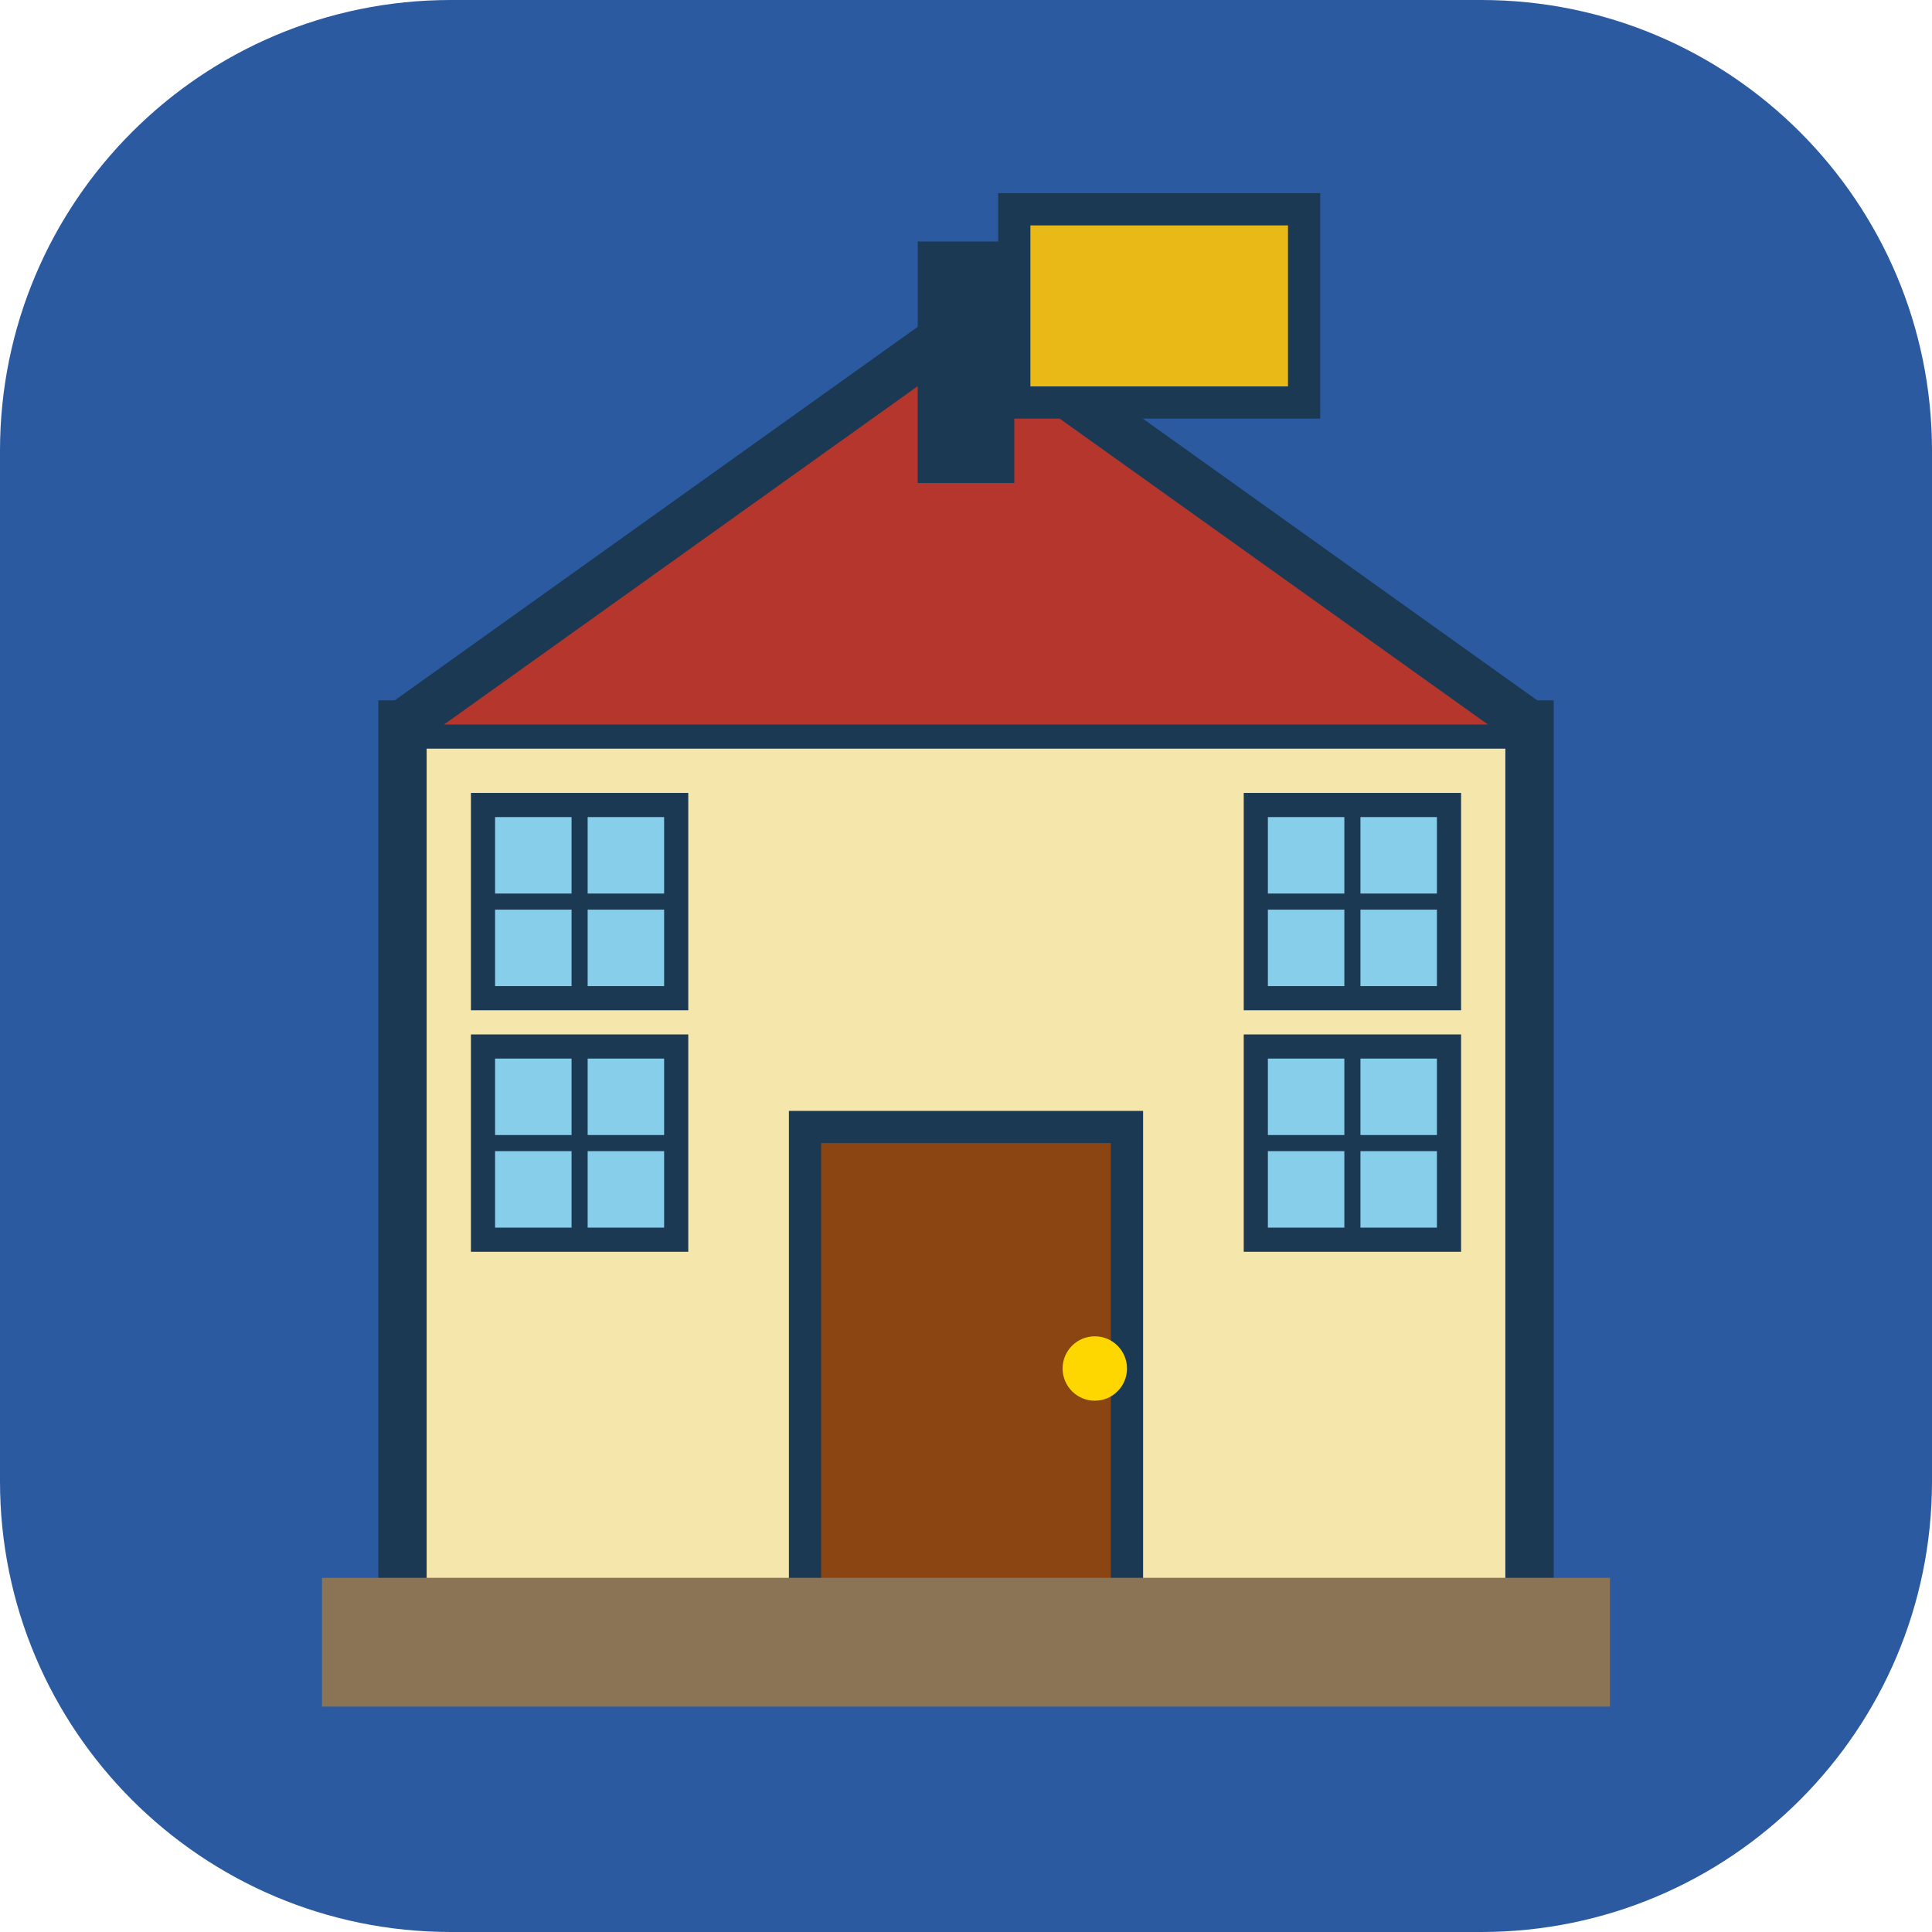
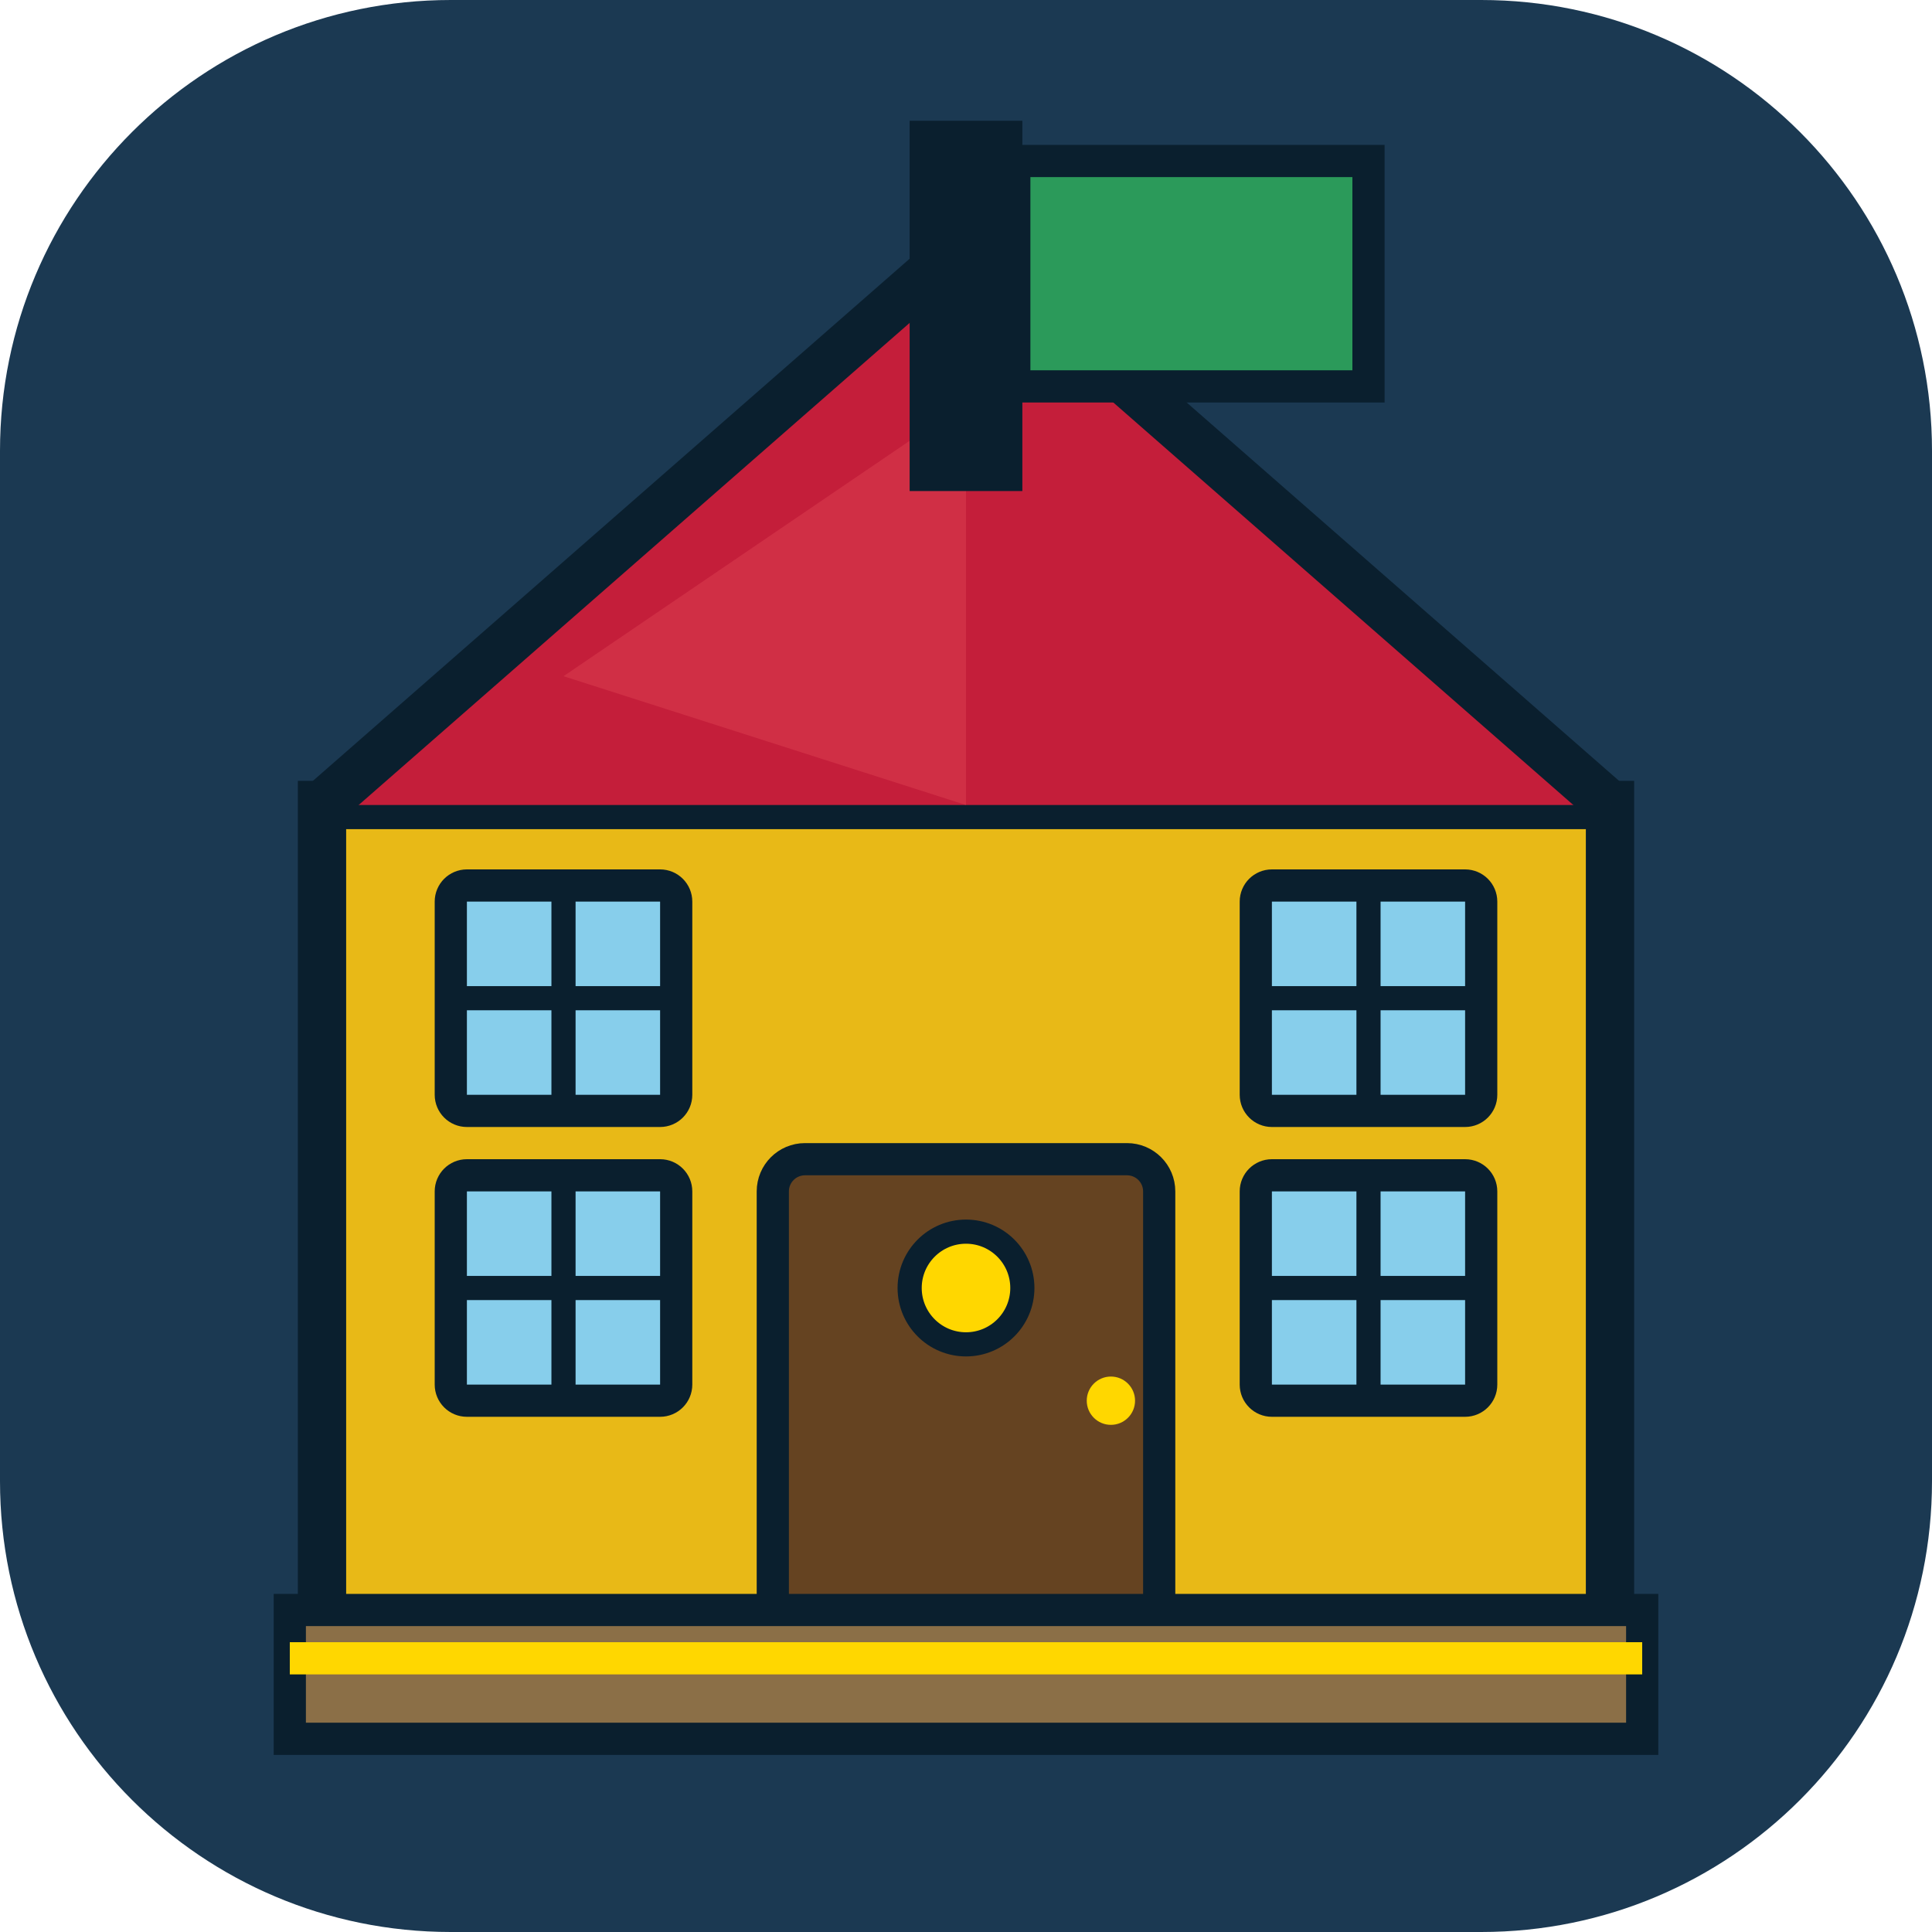
<svg xmlns="http://www.w3.org/2000/svg" width="120" height="120" viewBox="0 0 120 120" fill="none">
-   <rect width="120" height="120" rx="28" fill="#2B5AA0" />
-   <rect x="25" y="45" width="70" height="55" fill="#F5E7AB" stroke="#1B3952" stroke-width="3" />
-   <path d="M25 45L60 20L95 45" fill="#B4362C" stroke="#1B3952" stroke-width="3" />
-   <rect x="57" y="15" width="6" height="15" fill="#1B3952" />
-   <rect x="63" y="13" width="18" height="12" fill="#E8B917" stroke="#1B3952" stroke-width="2" />
-   <rect x="50" y="70" width="20" height="30" fill="#8B4513" stroke="#1B3952" stroke-width="2" />
-   <circle cx="68" cy="85" r="2" fill="#FFD700" />
-   <rect x="30" y="50" width="12" height="12" fill="#87CEEB" stroke="#1B3952" stroke-width="1.5" />
-   <line x1="36" y1="50" x2="36" y2="62" stroke="#1B3952" stroke-width="1" />
-   <line x1="30" y1="56" x2="42" y2="56" stroke="#1B3952" stroke-width="1" />
-   <rect x="30" y="65" width="12" height="12" fill="#87CEEB" stroke="#1B3952" stroke-width="1.5" />
-   <line x1="36" y1="65" x2="36" y2="77" stroke="#1B3952" stroke-width="1" />
-   <line x1="30" y1="71" x2="42" y2="71" stroke="#1B3952" stroke-width="1" />
-   <rect x="78" y="50" width="12" height="12" fill="#87CEEB" stroke="#1B3952" stroke-width="1.5" />
-   <line x1="84" y1="50" x2="84" y2="62" stroke="#1B3952" stroke-width="1" />
-   <line x1="78" y1="56" x2="90" y2="56" stroke="#1B3952" stroke-width="1" />
-   <rect x="78" y="65" width="12" height="12" fill="#87CEEB" stroke="#1B3952" stroke-width="1.5" />
-   <line x1="84" y1="65" x2="84" y2="77" stroke="#1B3952" stroke-width="1" />
-   <line x1="78" y1="71" x2="90" y2="71" stroke="#1B3952" stroke-width="1" />
-   <rect x="20" y="98" width="80" height="8" fill="#8B7355" />
+   <rect width="120" height="120" rx="28" fill="#1B3952" />
+   <rect x="20" y="50" width="80" height="52" fill="#E8B917" stroke="#0A1F2E" stroke-width="3" />
+   <path d="M20 50L60 15L100 50" fill="#C41E3A" stroke="#0A1F2E" stroke-width="3" />
+   <path d="M35 42L60 25L60 50" fill="#D93A4D" opacity="0.6" />
+   <rect x="57" y="8" width="6" height="22" fill="#0A1F2E" stroke="#0A1F2E" stroke-width="1" />
+   <rect x="63" y="10" width="22" height="14" fill="#2B9A5A" stroke="#0A1F2E" stroke-width="2" />
+   <rect x="48" y="72" width="24" height="30" fill="#654321" stroke="#0A1F2E" stroke-width="2" rx="2" />
+   <circle cx="60" cy="80" r="3.5" fill="#FFD700" stroke="#0A1F2E" stroke-width="1.5" />
+   <circle cx="69" cy="87" r="1.5" fill="#FFD700" />
+   <rect x="28" y="55" width="14" height="14" fill="#87CEEB" stroke="#0A1F2E" stroke-width="2" rx="1" />
+   <line x1="35" y1="55" x2="35" y2="69" stroke="#0A1F2E" stroke-width="1.5" />
+   <line x1="28" y1="62" x2="42" y2="62" stroke="#0A1F2E" stroke-width="1.5" />
+   <rect x="28" y="73" width="14" height="14" fill="#87CEEB" stroke="#0A1F2E" stroke-width="2" rx="1" />
+   <line x1="35" y1="73" x2="35" y2="87" stroke="#0A1F2E" stroke-width="1.5" />
+   <line x1="28" y1="80" x2="42" y2="80" stroke="#0A1F2E" stroke-width="1.5" />
+   <rect x="78" y="55" width="14" height="14" fill="#87CEEB" stroke="#0A1F2E" stroke-width="2" rx="1" />
+   <line x1="85" y1="55" x2="85" y2="69" stroke="#0A1F2E" stroke-width="1.5" />
+   <line x1="78" y1="62" x2="92" y2="62" stroke="#0A1F2E" stroke-width="1.5" />
+   <rect x="78" y="73" width="14" height="14" fill="#87CEEB" stroke="#0A1F2E" stroke-width="2" rx="1" />
+   <line x1="85" y1="73" x2="85" y2="87" stroke="#0A1F2E" stroke-width="1.5" />
+   <line x1="78" y1="80" x2="92" y2="80" stroke="#0A1F2E" stroke-width="1.5" />
+   <rect x="18" y="100" width="84" height="8" fill="#8B6F47" stroke="#0A1F2E" stroke-width="2" />
+   <rect x="18" y="102" width="84" height="2" fill="#FFD700" />
</svg>
